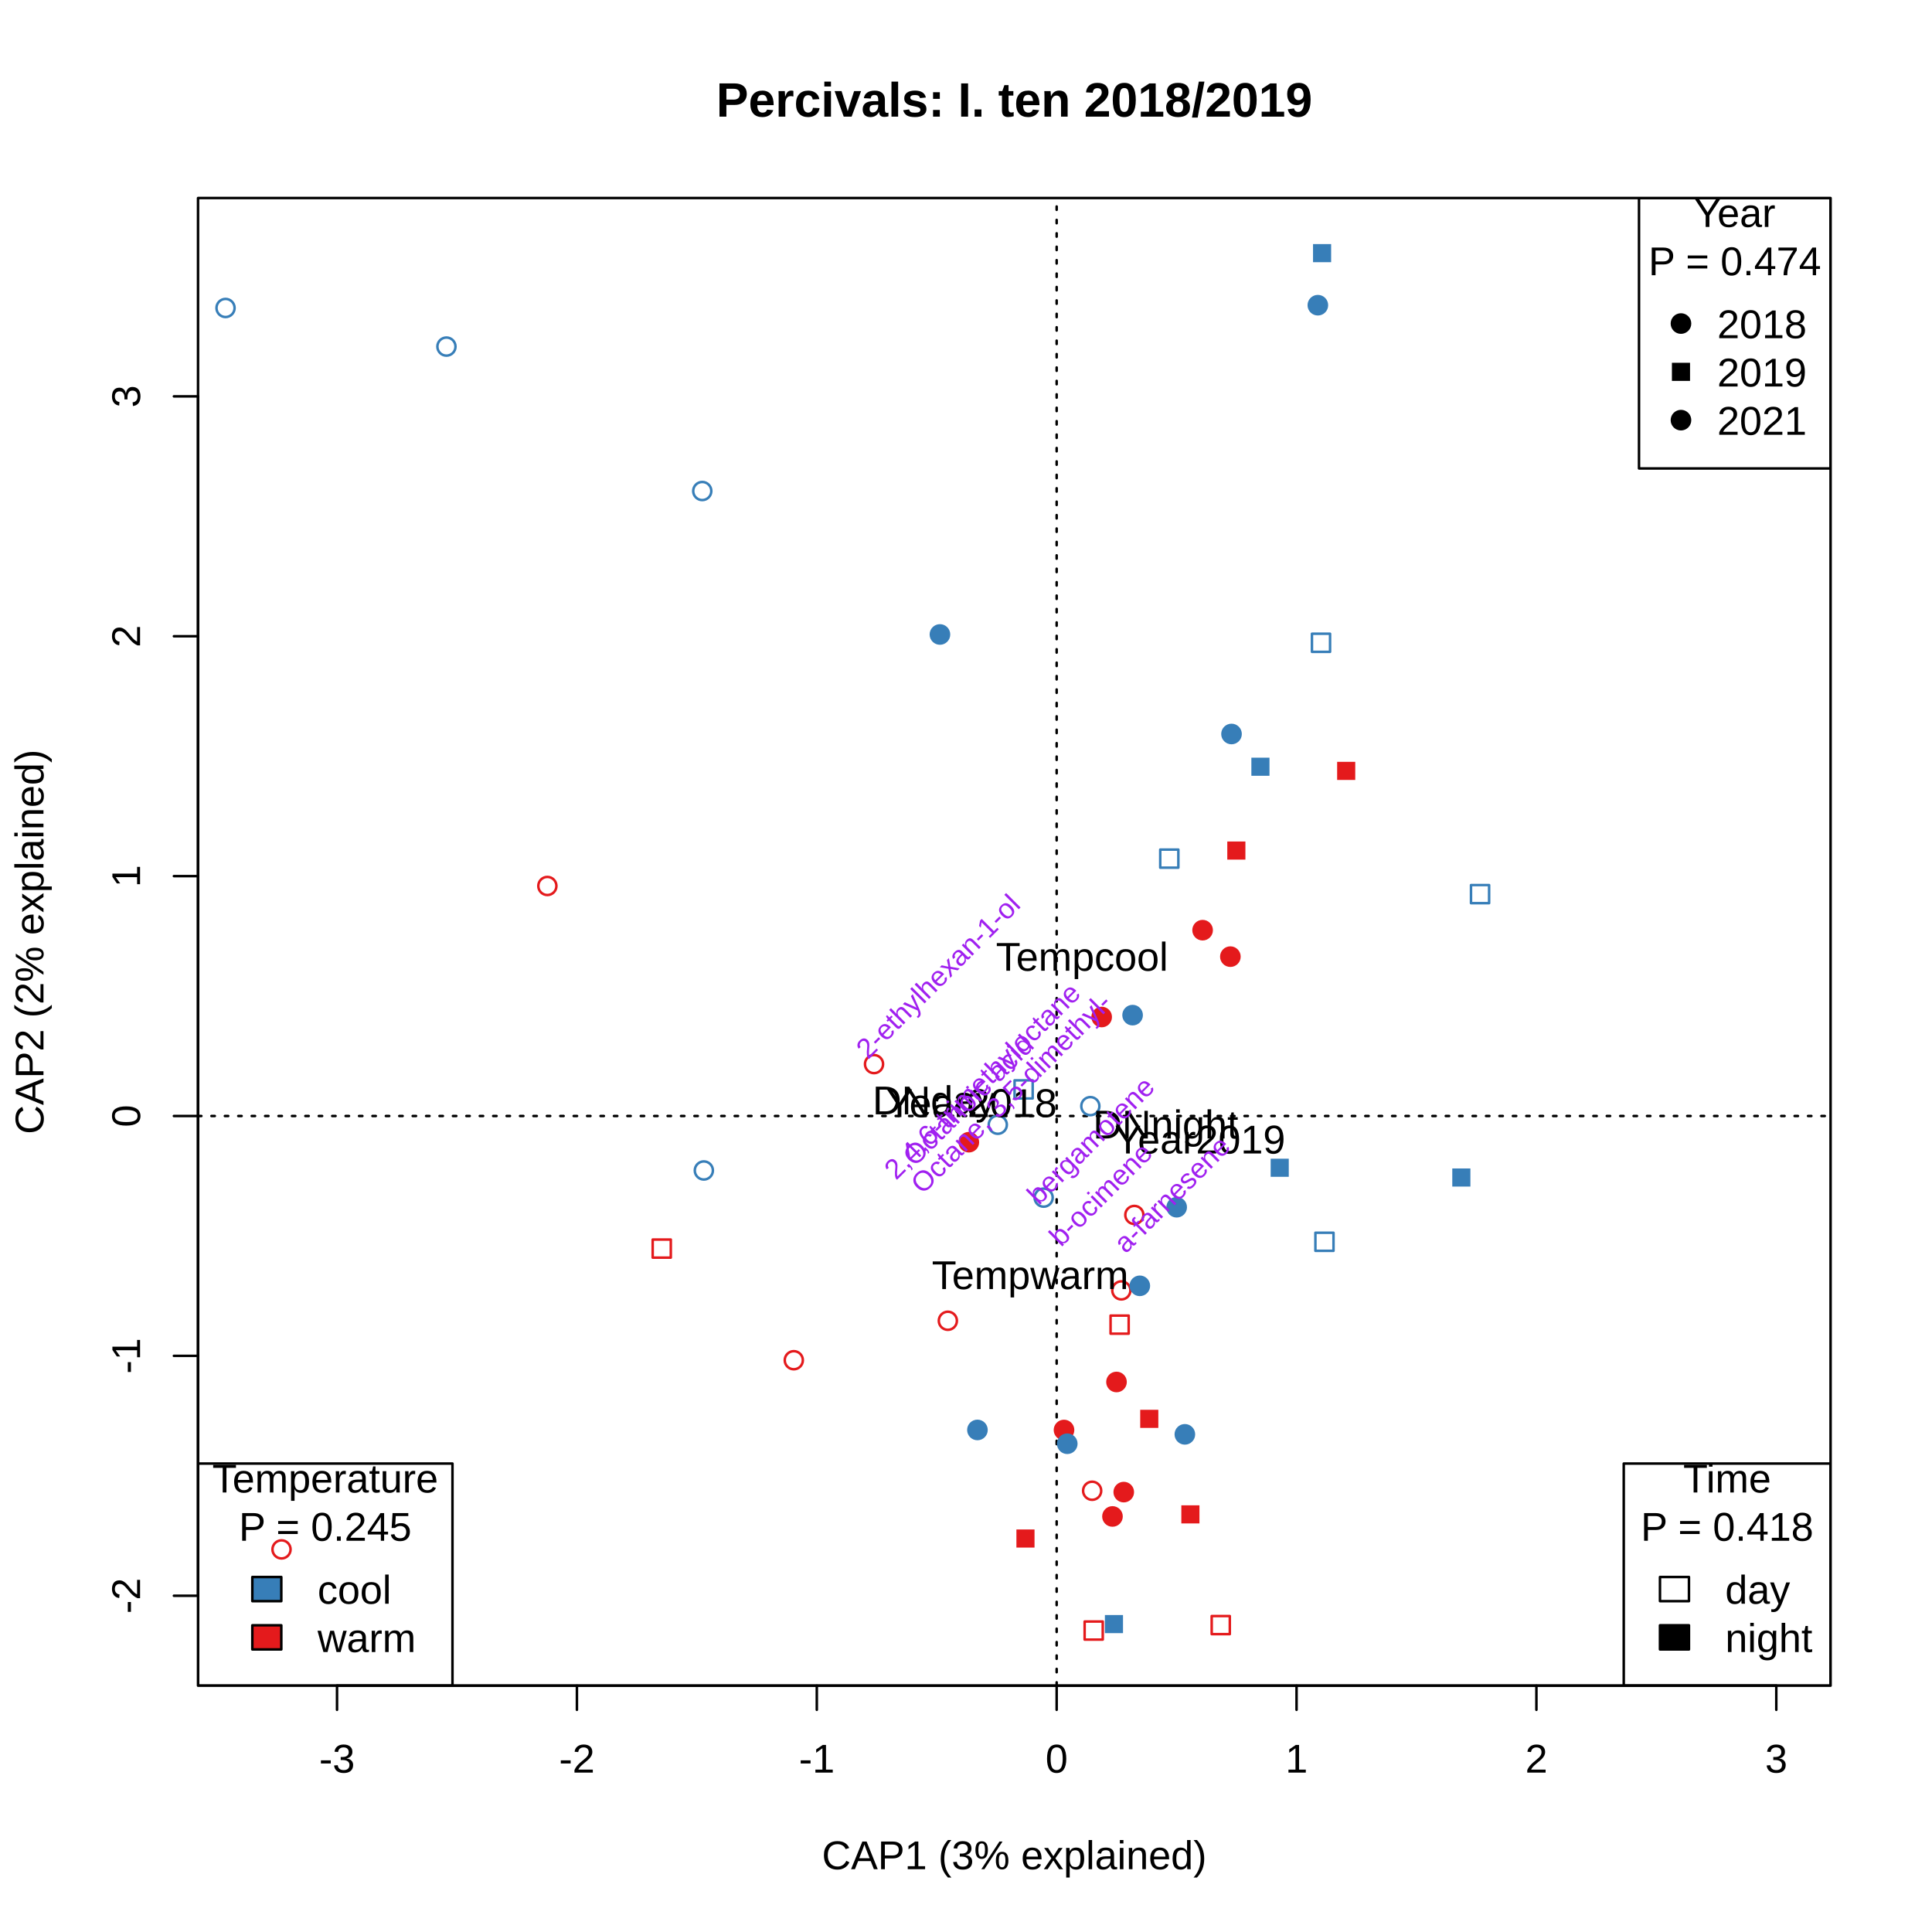
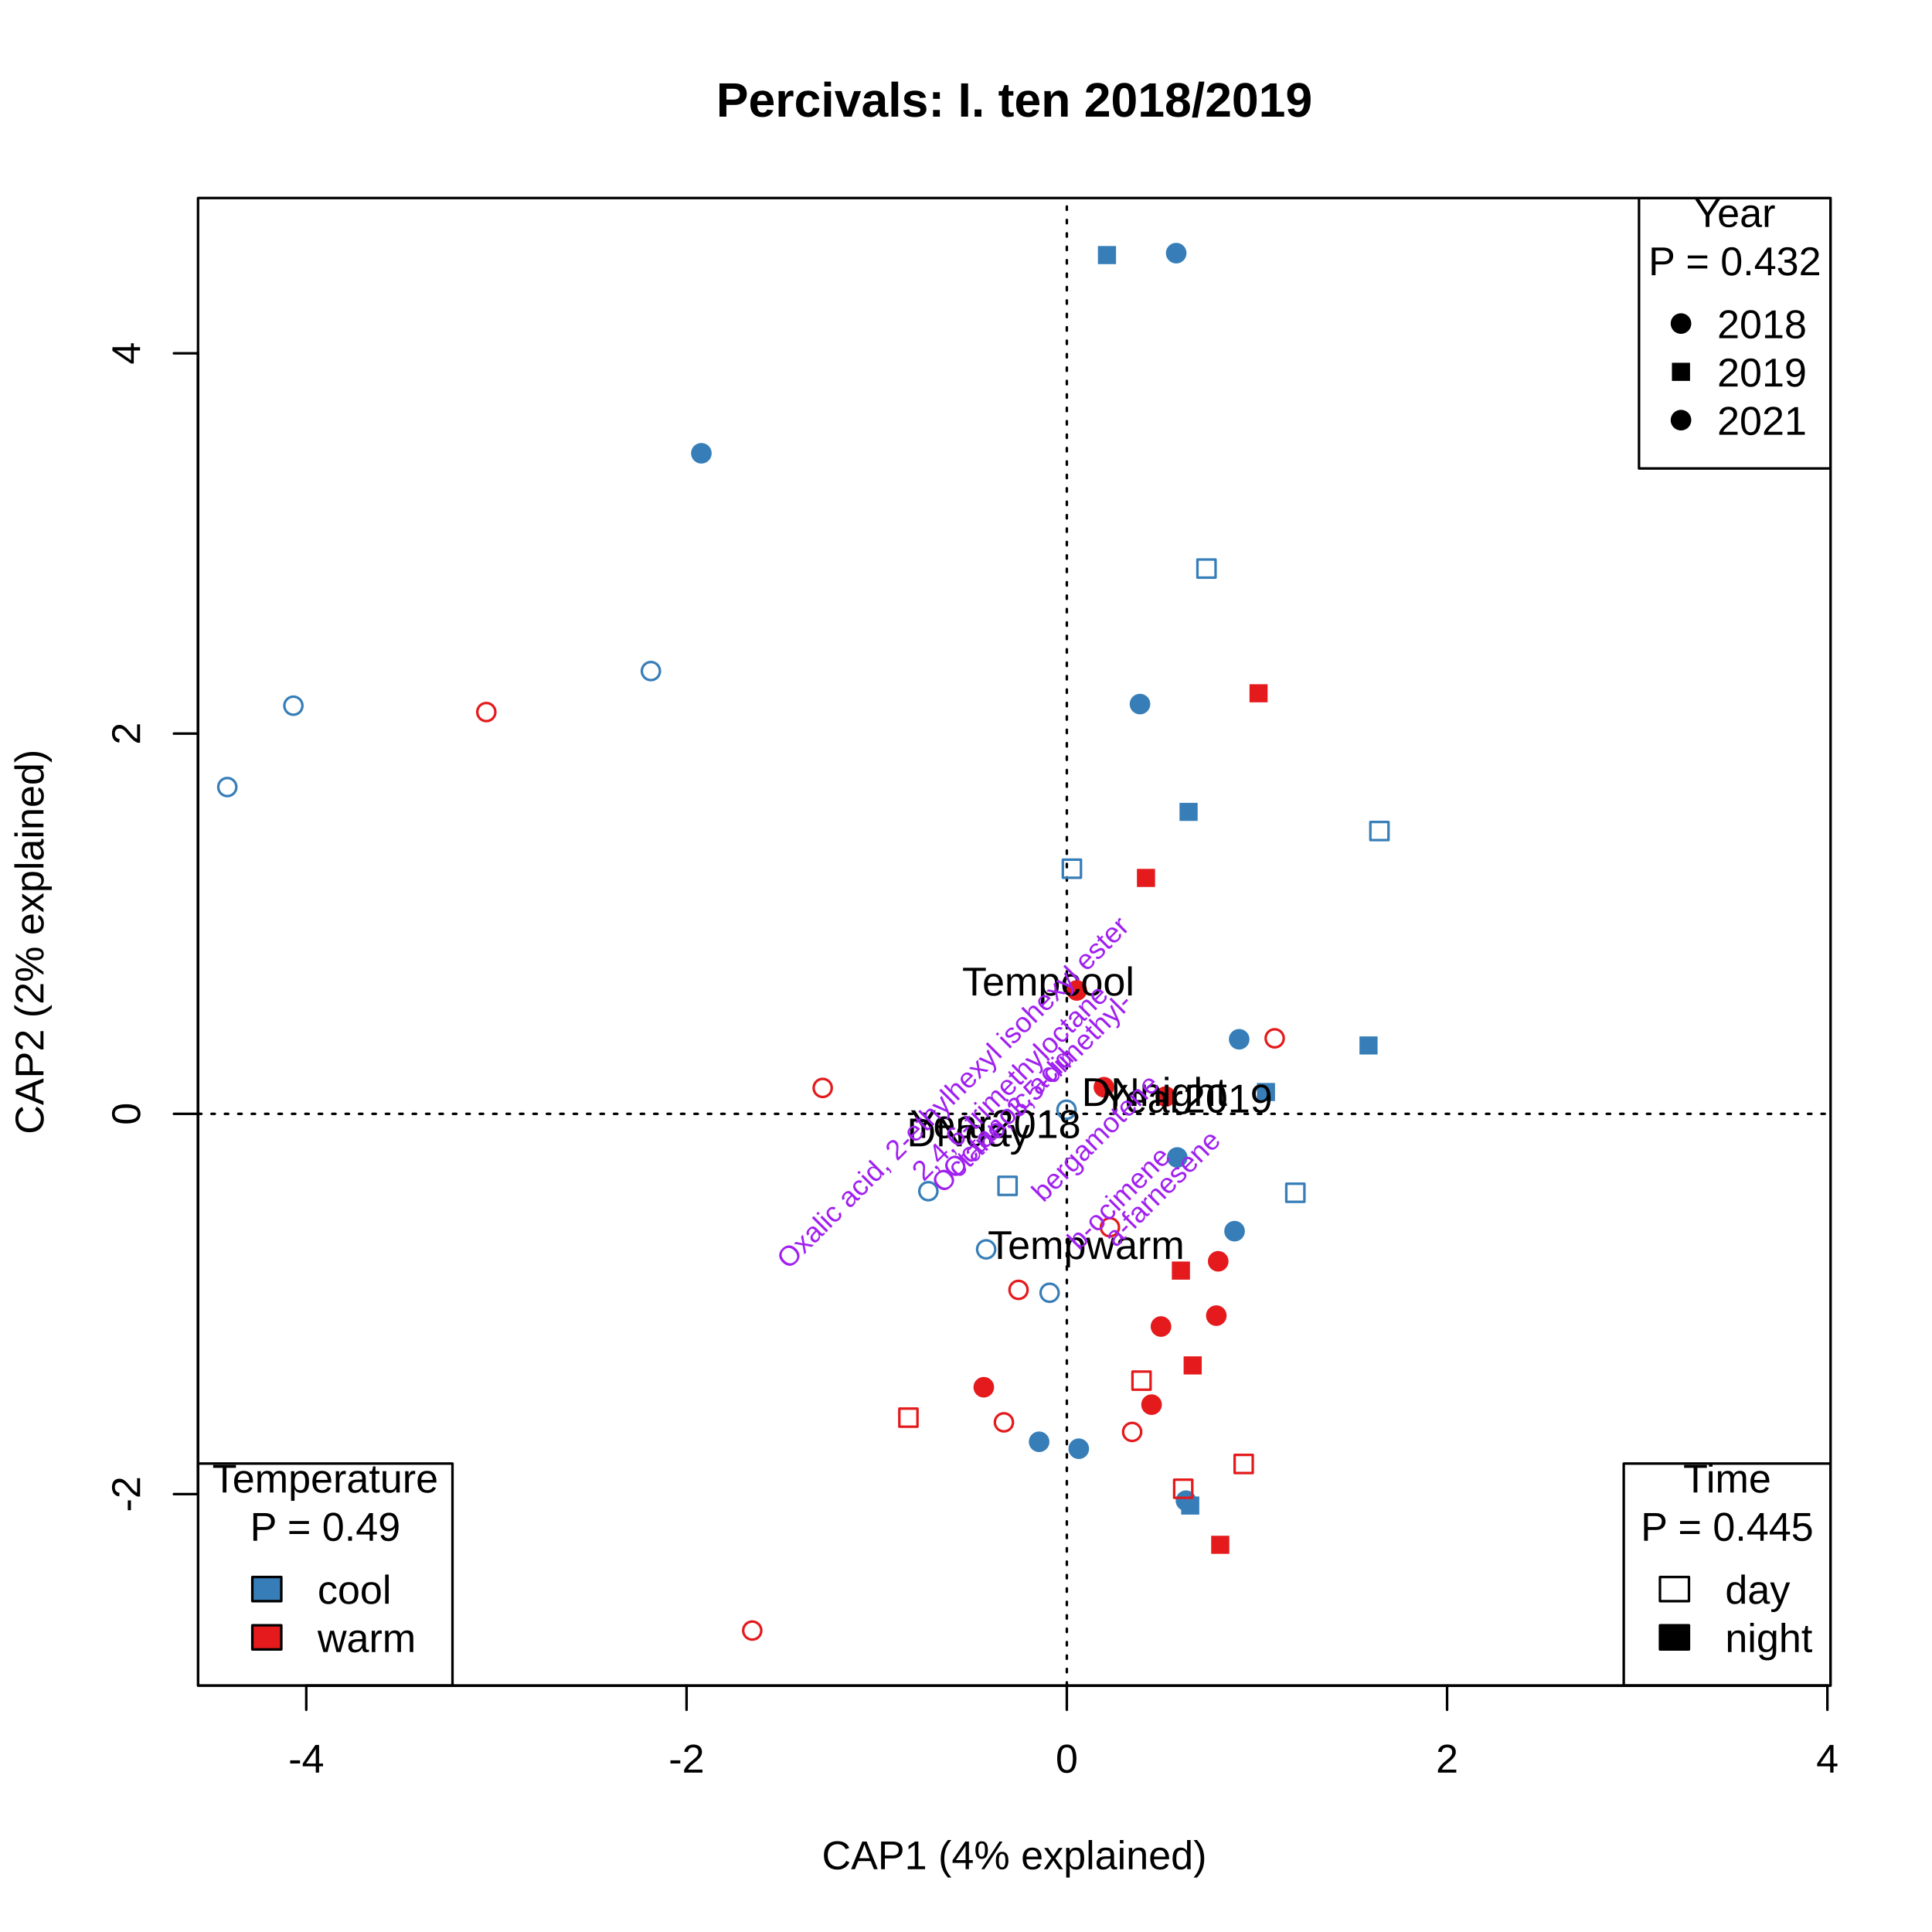
<svg xmlns="http://www.w3.org/2000/svg" class="svglite" width="576.00pt" height="576.00pt" viewBox="0 0 576.00 576.00">
  <defs>
    <style type="text/css">
    .svglite line, .svglite polyline, .svglite polygon, .svglite path, .svglite rect, .svglite circle {
      fill: none;
      stroke: #000000;
      stroke-linecap: round;
      stroke-linejoin: round;
      stroke-miterlimit: 10.00;
    }
    .svglite text {
      white-space: pre;
    }
  </style>
  </defs>
  <rect width="100%" height="100%" style="stroke: none; fill: #FFFFFF;" />
  <defs>
    <clipPath id="cpMC4wMHw1NzYuMDB8MC4wMHw1NzYuMDA=">
      <rect x="0.00" y="0.00" width="576.00" height="576.00" />
    </clipPath>
  </defs>
  <g clip-path="url(#cpMC4wMHw1NzYuMDB8MC4wMHw1NzYuMDA=)">
</g>
  <defs>
    <clipPath id="cpNTkuMDR8NTQ1Ljc2fDU5LjA0fDUwMi41Ng==">
      <rect x="59.04" y="59.04" width="486.72" height="443.52" />
    </clipPath>
  </defs>
  <g clip-path="url(#cpNTkuMDR8NTQ1Ljc2fDU5LjA0fDUwMi41Ng==)">
</g>
  <g clip-path="url(#cpMC4wMHw1NzYuMDB8MC4wMHw1NzYuMDA=)">
-     <line x1="100.48" y1="502.56" x2="529.58" y2="502.56" style="stroke-width: 0.75;" />
-     <line x1="100.48" y1="502.56" x2="100.48" y2="509.76" style="stroke-width: 0.75;" />
-     <line x1="172.00" y1="502.56" x2="172.00" y2="509.76" style="stroke-width: 0.75;" />
-     <line x1="243.52" y1="502.56" x2="243.52" y2="509.76" style="stroke-width: 0.75;" />
-     <line x1="315.03" y1="502.56" x2="315.03" y2="509.76" style="stroke-width: 0.75;" />
-     <line x1="386.55" y1="502.56" x2="386.55" y2="509.76" style="stroke-width: 0.75;" />
-     <line x1="458.06" y1="502.56" x2="458.06" y2="509.76" style="stroke-width: 0.75;" />
-     <line x1="529.58" y1="502.56" x2="529.58" y2="509.76" style="stroke-width: 0.75;" />
-     <text x="100.48" y="528.48" text-anchor="middle" style="font-size: 12.00px; font-family: &quot;Arial&quot;;">-3</text>
-     <text x="172.00" y="528.48" text-anchor="middle" style="font-size: 12.00px; font-family: &quot;Arial&quot;;">-2</text>
-     <text x="243.52" y="528.48" text-anchor="middle" style="font-size: 12.00px; font-family: &quot;Arial&quot;;">-1</text>
-     <text x="315.03" y="528.48" text-anchor="middle" style="font-size: 12.00px; font-family: &quot;Arial&quot;;">0</text>
-     <text x="386.55" y="528.48" text-anchor="middle" style="font-size: 12.00px; font-family: &quot;Arial&quot;;">1</text>
-     <text x="458.06" y="528.48" text-anchor="middle" style="font-size: 12.00px; font-family: &quot;Arial&quot;;">2</text>
-     <text x="529.58" y="528.48" text-anchor="middle" style="font-size: 12.00px; font-family: &quot;Arial&quot;;">3</text>
-     <line x1="59.04" y1="475.75" x2="59.04" y2="118.17" style="stroke-width: 0.75;" />
-     <line x1="59.04" y1="475.75" x2="51.84" y2="475.75" style="stroke-width: 0.75;" />
-     <line x1="59.04" y1="404.23" x2="51.84" y2="404.23" style="stroke-width: 0.75;" />
-     <line x1="59.04" y1="332.72" x2="51.84" y2="332.72" style="stroke-width: 0.75;" />
-     <line x1="59.04" y1="261.20" x2="51.84" y2="261.20" style="stroke-width: 0.75;" />
-     <line x1="59.04" y1="189.69" x2="51.84" y2="189.69" style="stroke-width: 0.75;" />
-     <line x1="59.04" y1="118.17" x2="51.84" y2="118.17" style="stroke-width: 0.75;" />
-     <text transform="translate(41.76,475.75) rotate(-90)" text-anchor="middle" style="font-size: 12.00px; font-family: &quot;Arial&quot;;">-2</text>
-     <text transform="translate(41.76,404.23) rotate(-90)" text-anchor="middle" style="font-size: 12.00px; font-family: &quot;Arial&quot;;">-1</text>
-     <text transform="translate(41.76,332.72) rotate(-90)" text-anchor="middle" style="font-size: 12.00px; font-family: &quot;Arial&quot;;">0</text>
-     <text transform="translate(41.76,261.20) rotate(-90)" text-anchor="middle" style="font-size: 12.00px; font-family: &quot;Arial&quot;;">1</text>
-     <text transform="translate(41.76,189.69) rotate(-90)" text-anchor="middle" style="font-size: 12.00px; font-family: &quot;Arial&quot;;">2</text>
-     <text transform="translate(41.76,118.17) rotate(-90)" text-anchor="middle" style="font-size: 12.00px; font-family: &quot;Arial&quot;;">3</text>
+     <line x1="91.31" y1="502.56" x2="544.81" y2="502.56" style="stroke-width: 0.75;" />
+     <line x1="91.31" y1="502.56" x2="91.31" y2="509.76" style="stroke-width: 0.75;" />
+     <line x1="204.69" y1="502.56" x2="204.69" y2="509.76" style="stroke-width: 0.75;" />
+     <line x1="318.06" y1="502.56" x2="318.06" y2="509.76" style="stroke-width: 0.75;" />
+     <line x1="431.43" y1="502.56" x2="431.43" y2="509.76" style="stroke-width: 0.75;" />
+     <line x1="544.81" y1="502.56" x2="544.81" y2="509.76" style="stroke-width: 0.75;" />
+     <text x="91.31" y="528.48" text-anchor="middle" style="font-size: 12.00px; font-family: &quot;Arial&quot;;">-4</text>
+     <text x="204.69" y="528.48" text-anchor="middle" style="font-size: 12.00px; font-family: &quot;Arial&quot;;">-2</text>
+     <text x="318.06" y="528.48" text-anchor="middle" style="font-size: 12.00px; font-family: &quot;Arial&quot;;">0</text>
+     <text x="431.43" y="528.48" text-anchor="middle" style="font-size: 12.00px; font-family: &quot;Arial&quot;;">2</text>
+     <text x="544.81" y="528.48" text-anchor="middle" style="font-size: 12.00px; font-family: &quot;Arial&quot;;">4</text>
+     <line x1="59.04" y1="445.45" x2="59.04" y2="105.33" style="stroke-width: 0.75;" />
+     <line x1="59.04" y1="445.45" x2="51.84" y2="445.45" style="stroke-width: 0.75;" />
+     <line x1="59.04" y1="332.08" x2="51.84" y2="332.08" style="stroke-width: 0.75;" />
+     <line x1="59.04" y1="218.71" x2="51.84" y2="218.71" style="stroke-width: 0.75;" />
+     <line x1="59.04" y1="105.33" x2="51.84" y2="105.33" style="stroke-width: 0.75;" />
+     <text transform="translate(41.76,445.45) rotate(-90)" text-anchor="middle" style="font-size: 12.00px; font-family: &quot;Arial&quot;;">-2</text>
+     <text transform="translate(41.76,332.08) rotate(-90)" text-anchor="middle" style="font-size: 12.00px; font-family: &quot;Arial&quot;;">0</text>
+     <text transform="translate(41.76,218.71) rotate(-90)" text-anchor="middle" style="font-size: 12.00px; font-family: &quot;Arial&quot;;">2</text>
+     <text transform="translate(41.76,105.33) rotate(-90)" text-anchor="middle" style="font-size: 12.00px; font-family: &quot;Arial&quot;;">4</text>
    <polygon points="59.04,502.56 545.76,502.56 545.76,59.04 59.04,59.04 " style="stroke-width: 0.75;" />
-     <text x="302.40" y="557.28" text-anchor="middle" style="font-size: 12.00px; font-family: &quot;Arial&quot;;">CAP1 (3% explained)</text>
+     <text x="302.40" y="557.28" text-anchor="middle" style="font-size: 12.00px; font-family: &quot;Arial&quot;;">CAP1 (4% explained)</text>
    <text transform="translate(12.96,280.80) rotate(-90)" text-anchor="middle" style="font-size: 12.00px; font-family: &quot;Arial&quot;;">CAP2 (2% explained)</text>
  </g>
  <g clip-path="url(#cpNTkuMDR8NTQ1Ljc2fDU5LjA0fDUwMi41Ng==)">
-     <line x1="59.04" y1="332.72" x2="545.76" y2="332.72" style="stroke-width: 0.75; stroke-dasharray: 1.00,3.00;" />
-     <line x1="315.03" y1="502.56" x2="315.03" y2="59.04" style="stroke-width: 0.75; stroke-dasharray: 1.00,3.00;" />
+     <line x1="59.04" y1="332.08" x2="545.76" y2="332.08" style="stroke-width: 0.75; stroke-dasharray: 1.00,3.00;" />
+     <line x1="318.06" y1="502.56" x2="318.06" y2="59.04" style="stroke-width: 0.75; stroke-dasharray: 1.00,3.00;" />
  </g>
  <g clip-path="url(#cpMC4wMHw1NzYuMDB8MC4wMHw1NzYuMDA=)">
    <text x="302.40" y="34.77" text-anchor="middle" style="font-size: 14.40px; font-weight: bold; font-family: &quot;Arial&quot;;">Percivals: I. ten 2018/2019</text>
  </g>
  <g clip-path="url(#cpNTkuMDR8NTQ1Ljc2fDU5LjA0fDUwMi41Ng==)">
    <rect x="59.04" y="436.34" width="75.86" height="66.22" style="stroke-width: 0.75;" />
    <rect x="75.23" y="470.16" width="8.64" height="7.20" style="stroke-width: 0.75; fill: #377EB8;" />
    <rect x="75.23" y="484.56" width="8.64" height="7.20" style="stroke-width: 0.75; fill: #E41A1C;" />
    <text x="96.97" y="444.96" text-anchor="middle" style="font-size: 12.00px; font-family: &quot;Arial&quot;;">Temperature </text>
-     <text x="96.97" y="459.36" text-anchor="middle" style="font-size: 12.00px; font-family: &quot;Arial&quot;;">P = 0.245</text>
+     <text x="96.97" y="459.36" text-anchor="middle" style="font-size: 12.00px; font-family: &quot;Arial&quot;;">P = 0.49</text>
    <text x="94.67" y="478.13" style="font-size: 12.00px; font-family: &quot;Arial&quot;;">cool</text>
    <text x="94.67" y="492.53" style="font-size: 12.00px; font-family: &quot;Arial&quot;;">warm</text>
    <rect x="484.10" y="436.34" width="61.66" height="66.22" style="stroke-width: 0.75;" />
    <rect x="494.90" y="470.16" width="8.64" height="7.20" style="stroke-width: 0.75;" />
    <rect x="494.90" y="484.56" width="8.64" height="7.20" style="stroke-width: 0.75; fill: #000000;" />
    <text x="514.93" y="444.96" text-anchor="middle" style="font-size: 12.00px; font-family: &quot;Arial&quot;;">Time </text>
-     <text x="514.93" y="459.36" text-anchor="middle" style="font-size: 12.00px; font-family: &quot;Arial&quot;;">P = 0.418</text>
+     <text x="514.93" y="459.36" text-anchor="middle" style="font-size: 12.00px; font-family: &quot;Arial&quot;;">P = 0.445</text>
    <text x="514.34" y="478.13" style="font-size: 12.00px; font-family: &quot;Arial&quot;;">day</text>
    <text x="514.34" y="492.53" style="font-size: 12.00px; font-family: &quot;Arial&quot;;">night</text>
    <rect x="488.65" y="59.04" width="57.11" height="80.62" style="stroke-width: 0.75;" />
    <circle cx="501.16" cy="96.46" r="2.70" style="stroke-width: 0.75; fill: #000000;" />
    <polygon points="498.46,113.56 503.86,113.56 503.86,108.16 498.46,108.16 " style="stroke-width: 0.75; stroke: none; fill: #000000;" />
    <circle cx="501.16" cy="125.26" r="2.70" style="stroke-width: 0.75; fill: #000000;" />
    <text x="517.21" y="67.66" text-anchor="middle" style="font-size: 12.00px; font-family: &quot;Arial&quot;;">Year </text>
-     <text x="517.21" y="82.06" text-anchor="middle" style="font-size: 12.00px; font-family: &quot;Arial&quot;;">P = 0.474</text>
+     <text x="517.21" y="82.06" text-anchor="middle" style="font-size: 12.00px; font-family: &quot;Arial&quot;;">P = 0.432</text>
    <text x="511.96" y="100.83" style="font-size: 12.00px; font-family: &quot;Arial&quot;;">2018</text>
    <text x="511.96" y="115.23" style="font-size: 12.00px; font-family: &quot;Arial&quot;;">2019</text>
    <text x="511.96" y="129.63" style="font-size: 12.00px; font-family: &quot;Arial&quot;;">2021</text>
-     <rect x="302.48" y="322.09" width="5.40" height="5.40" style="stroke-width: 0.75; stroke: #377EB8;" />
-     <polygon points="329.41,486.90 334.81,486.90 334.81,481.50 329.41,481.50 " style="stroke-width: 0.75; stroke: none; fill: #377EB8;" />
-     <circle cx="209.84" cy="348.96" r="2.70" style="stroke-width: 0.75; stroke: #377EB8;" />
-     <circle cx="67.24" cy="91.82" r="2.70" style="stroke-width: 0.75; stroke: #377EB8;" />
-     <circle cx="337.67" cy="302.65" r="2.70" style="stroke-width: 0.75; stroke: #377EB8; fill: #377EB8;" />
-     <circle cx="353.25" cy="427.63" r="2.70" style="stroke-width: 0.75; stroke: #377EB8; fill: #377EB8;" />
-     <rect x="345.91" y="253.29" width="5.40" height="5.40" style="stroke-width: 0.75; stroke: #377EB8;" />
-     <polygon points="391.46,78.17 396.86,78.17 396.86,72.77 391.46,72.77 " style="stroke-width: 0.75; stroke: none; fill: #377EB8;" />
-     <circle cx="325.61" cy="444.45" r="2.70" style="stroke-width: 0.75; stroke: #E41A1C;" />
-     <circle cx="163.19" cy="264.14" r="2.70" style="stroke-width: 0.75; stroke: #E41A1C;" />
-     <circle cx="288.85" cy="340.53" r="2.70" style="stroke-width: 0.75; stroke: #E41A1C; fill: #E41A1C;" />
-     <circle cx="366.82" cy="285.21" r="2.70" style="stroke-width: 0.75; stroke: #E41A1C; fill: #E41A1C;" />
-     <polygon points="373.08,231.29 378.48,231.29 378.48,225.89 373.08,225.89 " style="stroke-width: 0.75; stroke: none; fill: #377EB8;" />
-     <rect x="323.37" y="483.43" width="5.40" height="5.40" style="stroke-width: 0.75; stroke: #E41A1C;" />
-     <polygon points="339.94,425.71 345.34,425.71 345.34,420.31 339.94,420.31 " style="stroke-width: 0.75; stroke: none; fill: #E41A1C;" />
-     <polygon points="303.03,461.39 308.43,461.39 308.43,455.99 303.03,455.99 " style="stroke-width: 0.75; stroke: none; fill: #E41A1C;" />
-     <rect x="194.59" y="369.55" width="5.40" height="5.40" style="stroke-width: 0.75; stroke: #E41A1C;" />
-     <polygon points="352.20,454.19 357.60,454.19 357.60,448.79 352.20,448.79 " style="stroke-width: 0.75; stroke: none; fill: #E41A1C;" />
-     <circle cx="236.66" cy="405.53" r="2.70" style="stroke-width: 0.75; stroke: #E41A1C;" />
-     <circle cx="260.58" cy="317.25" r="2.70" style="stroke-width: 0.75; stroke: #E41A1C;" />
-     <circle cx="317.22" cy="426.34" r="2.70" style="stroke-width: 0.75; stroke: #E41A1C; fill: #E41A1C;" />
-     <circle cx="358.54" cy="277.32" r="2.70" style="stroke-width: 0.75; stroke: #E41A1C; fill: #E41A1C;" />
-     <circle cx="83.93" cy="461.93" r="2.70" style="stroke-width: 0.75; stroke: #E41A1C;" />
-     <circle cx="331.67" cy="452.11" r="2.70" style="stroke-width: 0.75; stroke: #E41A1C; fill: #E41A1C;" />
-     <rect x="361.25" y="481.80" width="5.40" height="5.40" style="stroke-width: 0.75; stroke: #E41A1C;" />
-     <polygon points="365.90,256.28 371.30,256.28 371.30,250.88 365.90,250.88 " style="stroke-width: 0.75; stroke: none; fill: #E41A1C;" />
-     <circle cx="282.59" cy="393.77" r="2.70" style="stroke-width: 0.75; stroke: #E41A1C;" />
-     <circle cx="334.31" cy="384.71" r="2.70" style="stroke-width: 0.75; stroke: #E41A1C;" />
-     <circle cx="332.87" cy="412.02" r="2.70" style="stroke-width: 0.75; stroke: #E41A1C; fill: #E41A1C;" />
-     <circle cx="328.45" cy="303.21" r="2.70" style="stroke-width: 0.75; stroke: #E41A1C; fill: #E41A1C;" />
-     <rect x="392.17" y="367.52" width="5.40" height="5.40" style="stroke-width: 0.75; stroke: #377EB8;" />
-     <polygon points="378.83,350.85 384.23,350.85 384.23,345.45 378.83,345.45 " style="stroke-width: 0.75; stroke: none; fill: #377EB8;" />
-     <circle cx="338.19" cy="362.22" r="2.70" style="stroke-width: 0.75; stroke: #E41A1C;" />
-     <circle cx="335.03" cy="444.85" r="2.70" style="stroke-width: 0.75; stroke: #E41A1C; fill: #E41A1C;" />
-     <rect x="331.10" y="392.22" width="5.40" height="5.40" style="stroke-width: 0.75; stroke: #E41A1C;" />
-     <polygon points="398.65,232.53 404.05,232.53 404.05,227.13 398.65,227.13 " style="stroke-width: 0.75; stroke: none; fill: #E41A1C;" />
-     <circle cx="325.07" cy="329.78" r="2.70" style="stroke-width: 0.75; stroke: #377EB8;" />
-     <circle cx="209.37" cy="146.39" r="2.70" style="stroke-width: 0.75; stroke: #377EB8;" />
-     <circle cx="339.82" cy="383.35" r="2.70" style="stroke-width: 0.75; stroke: #377EB8; fill: #377EB8;" />
-     <circle cx="367.16" cy="218.83" r="2.70" style="stroke-width: 0.75; stroke: #377EB8; fill: #377EB8;" />
-     <rect x="391.14" y="188.94" width="5.40" height="5.40" style="stroke-width: 0.75; stroke: #377EB8;" />
-     <rect x="438.56" y="263.87" width="5.40" height="5.40" style="stroke-width: 0.75; stroke: #377EB8;" />
-     <polygon points="432.98,353.76 438.38,353.76 438.38,348.36 432.98,348.36 " style="stroke-width: 0.75; stroke: none; fill: #377EB8;" />
-     <circle cx="280.23" cy="189.16" r="2.70" style="stroke-width: 0.75; stroke: #377EB8; fill: #377EB8;" />
-     <circle cx="133.10" cy="103.33" r="2.70" style="stroke-width: 0.75; stroke: #377EB8;" />
-     <circle cx="350.81" cy="359.92" r="2.70" style="stroke-width: 0.75; stroke: #377EB8; fill: #377EB8;" />
-     <circle cx="291.41" cy="426.32" r="2.70" style="stroke-width: 0.75; stroke: #377EB8; fill: #377EB8;" />
-     <circle cx="297.48" cy="335.33" r="2.70" style="stroke-width: 0.75; stroke: #377EB8;" />
-     <circle cx="311.15" cy="357.06" r="2.70" style="stroke-width: 0.75; stroke: #377EB8;" />
-     <circle cx="318.19" cy="430.43" r="2.70" style="stroke-width: 0.75; stroke: #377EB8; fill: #377EB8;" />
-     <circle cx="392.90" cy="90.99" r="2.70" style="stroke-width: 0.75; stroke: #377EB8; fill: #377EB8;" />
-     <text x="289.66" y="333.04" text-anchor="middle" style="font-size: 12.00px; font-family: &quot;Arial&quot;;">Year2018</text>
-     <text x="357.76" y="343.90" text-anchor="middle" style="font-size: 12.00px; font-family: &quot;Arial&quot;;">Year2019</text>
-     <text x="278.47" y="332.22" text-anchor="middle" style="font-size: 12.00px; font-family: &quot;Arial&quot;;">DNday</text>
-     <text x="347.53" y="339.42" text-anchor="middle" style="font-size: 12.00px; font-family: &quot;Arial&quot;;">DNnight</text>
-     <text x="322.60" y="289.41" text-anchor="middle" style="font-size: 12.00px; font-family: &quot;Arial&quot;;">Tempcool</text>
-     <text x="307.15" y="384.32" text-anchor="middle" style="font-size: 12.00px; font-family: &quot;Arial&quot;;">Tempwarm</text>
-     <text transform="translate(351.44,358.10) rotate(-45)" text-anchor="middle" style="font-size: 8.40px;fill: #A020F0; font-family: &quot;Arial&quot;;">a-farnesene</text>
-     <text transform="translate(318.08,339.54) rotate(-45)" text-anchor="middle" style="font-size: 8.40px;fill: none; font-family: &quot;Arial&quot;;">b-myrcene</text>
-     <text transform="translate(330.19,358.11) rotate(-45)" text-anchor="middle" style="font-size: 8.40px;fill: #A020F0; font-family: &quot;Arial&quot;;">b-ocimene</text>
-     <text transform="translate(317.32,331.08) rotate(-45)" text-anchor="middle" style="font-size: 8.40px;fill: none; font-family: &quot;Arial&quot;;">.gamma.-Terpinene</text>
-     <text transform="translate(317.55,336.10) rotate(-45)" text-anchor="middle" style="font-size: 8.40px;fill: none; font-family: &quot;Arial&quot;;">a-pinene</text>
-     <text transform="translate(327.21,342.03) rotate(-45)" text-anchor="middle" style="font-size: 8.40px;fill: #A020F0; font-family: &quot;Arial&quot;;">bergamotene</text>
-     <text transform="translate(319.94,335.36) rotate(-45)" text-anchor="middle" style="font-size: 8.40px;fill: none; font-family: &quot;Arial&quot;;">(E)-4-oxohex-2-enal  </text>
-     <text transform="translate(313.49,333.42) rotate(-45)" text-anchor="middle" style="font-size: 8.40px;fill: none; font-family: &quot;Arial&quot;;">(E)-4,8-Dimethylnona-1,3,7-triene</text>
-     <text transform="translate(313.44,335.40) rotate(-45)" text-anchor="middle" style="font-size: 8.40px;fill: none; font-family: &quot;Arial&quot;;">1-Decanol, 2-hexyl-</text>
-     <text transform="translate(281.71,293.11) rotate(-45)" text-anchor="middle" style="font-size: 8.40px;fill: #A020F0; font-family: &quot;Arial&quot;;">2-ethylhexan-1-ol  </text>
-     <text transform="translate(311.12,335.62) rotate(-45)" text-anchor="middle" style="font-size: 8.40px;fill: none; font-family: &quot;Arial&quot;;">(E)-hex-2-enal  </text>
-     <text transform="translate(313.39,332.50) rotate(-45)" text-anchor="middle" style="font-size: 8.40px;fill: none; font-family: &quot;Arial&quot;;">(2E)-2,7-dimethylocta-2,6-dien-1-ol  </text>
-     <text transform="translate(321.32,334.53) rotate(-45)" text-anchor="middle" style="font-size: 8.40px;fill: none; font-family: &quot;Arial&quot;;">(E)-hex-3-en-1-ol</text>
-     <text transform="translate(317.43,335.80) rotate(-45)" text-anchor="middle" style="font-size: 8.40px;fill: none; font-family: &quot;Arial&quot;;">[(E)-hex-3-enyl] acetate</text>
-     <text transform="translate(319.06,329.96) rotate(-45)" text-anchor="middle" style="font-size: 8.40px;fill: none; font-family: &quot;Arial&quot;;">pseudoionone</text>
-     <text transform="translate(313.14,332.41) rotate(-45)" text-anchor="middle" style="font-size: 8.40px;fill: none; font-family: &quot;Arial&quot;;">(Z)-hex-4-en-1-ol</text>
-     <text transform="translate(316.91,334.57) rotate(-45)" text-anchor="middle" style="font-size: 8.40px;fill: none; font-family: &quot;Arial&quot;;">[(Z)-hex-3-enyl] butanoate</text>
-     <text transform="translate(318.80,333.92) rotate(-45)" text-anchor="middle" style="font-size: 8.40px;fill: none; font-family: &quot;Arial&quot;;">Carbonic acid, nonyl prop-1-en-2-yl ester</text>
-     <text transform="translate(323.09,334.19) rotate(-45)" text-anchor="middle" style="font-size: 8.40px;fill: none; font-family: &quot;Arial&quot;;">b-caryophyllene</text>
-     <text transform="translate(327.41,331.72) rotate(-45)" text-anchor="middle" style="font-size: 8.40px;fill: none; font-family: &quot;Arial&quot;;">D-limonene</text>
-     <text transform="translate(325.89,338.07) rotate(-45)" text-anchor="middle" style="font-size: 8.40px;fill: none; font-family: &quot;Arial&quot;;">Dodecane, 4,6-dimethyl-</text>
-     <text transform="translate(318.45,335.35) rotate(-45)" text-anchor="middle" style="font-size: 8.40px;fill: none; font-family: &quot;Arial&quot;;">a-terpineol</text>
-     <text transform="translate(313.00,337.58) rotate(-45)" text-anchor="middle" style="font-size: 8.40px;fill: none; font-family: &quot;Arial&quot;;">linalool</text>
-     <text transform="translate(294.88,324.30) rotate(-45)" text-anchor="middle" style="font-size: 8.40px;fill: #A020F0; font-family: &quot;Arial&quot;;">2,4,6-trimethyloctane  </text>
-     <text transform="translate(303.47,327.90) rotate(-45)" text-anchor="middle" style="font-size: 8.40px;fill: #A020F0; font-family: &quot;Arial&quot;;">Octane, 3,5-dimethyl-</text>
-     <text transform="translate(290.69,330.05) rotate(-45)" text-anchor="middle" style="font-size: 8.40px;fill: #A020F0; font-family: &quot;Arial&quot;;">Octanoic acid</text>
-     <text transform="translate(326.72,340.12) rotate(-45)" text-anchor="middle" style="font-size: 8.40px;fill: none; font-family: &quot;Arial&quot;;">petasitene</text>
-     <text transform="translate(312.12,336.61) rotate(-45)" text-anchor="middle" style="font-size: 8.40px;fill: none; font-family: &quot;Arial&quot;;">b-ocimene.1</text>
-     <text transform="translate(314.88,335.39) rotate(-45)" text-anchor="middle" style="font-size: 8.40px;fill: none; font-family: &quot;Arial&quot;;">3-methylbutanal oxime</text>
+     <rect x="297.69" y="350.85" width="5.40" height="5.40" style="stroke-width: 0.75; stroke: #377EB8;" />
+     <polygon points="352.15,451.56 357.55,451.56 357.55,446.16 352.15,446.16 " style="stroke-width: 0.75; stroke: none; fill: #377EB8;" />
+     <circle cx="276.78" cy="355.14" r="2.70" style="stroke-width: 0.75; stroke: #377EB8;" />
+     <circle cx="67.77" cy="234.65" r="2.70" style="stroke-width: 0.75; stroke: #377EB8;" />
+     <circle cx="369.44" cy="309.85" r="2.70" style="stroke-width: 0.75; stroke: #377EB8; fill: #377EB8;" />
+     <circle cx="353.58" cy="447.41" r="2.70" style="stroke-width: 0.75; stroke: #377EB8; fill: #377EB8;" />
+     <rect x="316.87" y="256.29" width="5.40" height="5.40" style="stroke-width: 0.75; stroke: #377EB8;" />
+     <polygon points="327.33,78.75 332.73,78.75 332.73,73.35 327.33,73.35 " style="stroke-width: 0.75; stroke: none; fill: #377EB8;" />
+     <circle cx="337.53" cy="426.91" r="2.70" style="stroke-width: 0.75; stroke: #E41A1C;" />
+     <circle cx="144.99" cy="212.29" r="2.70" style="stroke-width: 0.75; stroke: #E41A1C;" />
+     <circle cx="293.30" cy="413.59" r="2.70" style="stroke-width: 0.75; stroke: #E41A1C; fill: #E41A1C;" />
+     <circle cx="347.53" cy="326.93" r="2.70" style="stroke-width: 0.75; stroke: #E41A1C; fill: #E41A1C;" />
+     <polygon points="351.66,244.75 357.06,244.75 357.06,239.35 351.66,239.35 " style="stroke-width: 0.75; stroke: none; fill: #377EB8;" />
+     <rect x="350.06" y="441.15" width="5.40" height="5.40" style="stroke-width: 0.75; stroke: #E41A1C;" />
+     <polygon points="349.37,381.51 354.77,381.51 354.77,376.11 349.37,376.11 " style="stroke-width: 0.75; stroke: none; fill: #E41A1C;" />
+     <polygon points="352.88,409.78 358.28,409.78 358.28,404.38 352.88,404.38 " style="stroke-width: 0.75; stroke: none; fill: #E41A1C;" />
+     <rect x="268.13" y="419.95" width="5.40" height="5.40" style="stroke-width: 0.75; stroke: #E41A1C;" />
+     <polygon points="361.10,463.26 366.50,463.26 366.50,457.86 361.10,457.86 " style="stroke-width: 0.75; stroke: none; fill: #E41A1C;" />
+     <circle cx="303.66" cy="384.56" r="2.70" style="stroke-width: 0.75; stroke: #E41A1C;" />
+     <circle cx="245.28" cy="324.35" r="2.70" style="stroke-width: 0.75; stroke: #E41A1C;" />
+     <circle cx="363.19" cy="376.04" r="2.70" style="stroke-width: 0.75; stroke: #E41A1C; fill: #E41A1C;" />
+     <circle cx="321.03" cy="295.29" r="2.70" style="stroke-width: 0.75; stroke: #E41A1C; fill: #E41A1C;" />
+     <circle cx="224.27" cy="486.13" r="2.70" style="stroke-width: 0.75; stroke: #E41A1C;" />
+     <circle cx="343.32" cy="418.78" r="2.70" style="stroke-width: 0.75; stroke: #E41A1C; fill: #E41A1C;" />
+     <rect x="368.09" y="433.76" width="5.40" height="5.40" style="stroke-width: 0.75; stroke: #E41A1C;" />
+     <polygon points="338.96,264.44 344.36,264.44 344.36,259.04 338.96,259.04 " style="stroke-width: 0.75; stroke: none; fill: #E41A1C;" />
+     <circle cx="299.30" cy="424.05" r="2.70" style="stroke-width: 0.75; stroke: #E41A1C;" />
+     <circle cx="380.03" cy="309.56" r="2.70" style="stroke-width: 0.75; stroke: #E41A1C;" />
+     <circle cx="346.13" cy="395.49" r="2.70" style="stroke-width: 0.75; stroke: #E41A1C; fill: #E41A1C;" />
+     <circle cx="329.11" cy="324.13" r="2.70" style="stroke-width: 0.75; stroke: #E41A1C; fill: #E41A1C;" />
+     <rect x="383.49" y="352.91" width="5.40" height="5.40" style="stroke-width: 0.75; stroke: #377EB8;" />
+     <polygon points="374.73,328.27 380.13,328.27 380.13,322.87 374.73,322.87 " style="stroke-width: 0.75; stroke: none; fill: #377EB8;" />
+     <circle cx="330.91" cy="365.89" r="2.70" style="stroke-width: 0.75; stroke: #E41A1C;" />
+     <circle cx="362.63" cy="392.24" r="2.70" style="stroke-width: 0.75; stroke: #E41A1C; fill: #E41A1C;" />
+     <rect x="337.63" y="408.92" width="5.40" height="5.40" style="stroke-width: 0.75; stroke: #E41A1C;" />
+     <polygon points="372.52,209.39 377.92,209.39 377.92,203.99 372.52,203.99 " style="stroke-width: 0.75; stroke: none; fill: #E41A1C;" />
+     <circle cx="317.96" cy="330.85" r="2.70" style="stroke-width: 0.75; stroke: #377EB8;" />
+     <circle cx="194.05" cy="200.07" r="2.70" style="stroke-width: 0.75; stroke: #377EB8;" />
+     <circle cx="368.07" cy="367.06" r="2.70" style="stroke-width: 0.75; stroke: #377EB8; fill: #377EB8;" />
+     <circle cx="339.87" cy="209.91" r="2.70" style="stroke-width: 0.75; stroke: #377EB8; fill: #377EB8;" />
+     <rect x="357.00" y="166.81" width="5.40" height="5.40" style="stroke-width: 0.75; stroke: #377EB8;" />
+     <rect x="408.56" y="245.06" width="5.40" height="5.40" style="stroke-width: 0.75; stroke: #377EB8;" />
+     <polygon points="405.31,314.39 410.71,314.39 410.71,308.99 405.31,308.99 " style="stroke-width: 0.75; stroke: none; fill: #377EB8;" />
+     <circle cx="209.10" cy="135.14" r="2.70" style="stroke-width: 0.75; stroke: #377EB8; fill: #377EB8;" />
+     <circle cx="87.47" cy="210.39" r="2.70" style="stroke-width: 0.75; stroke: #377EB8;" />
+     <circle cx="350.99" cy="345.08" r="2.70" style="stroke-width: 0.75; stroke: #377EB8; fill: #377EB8;" />
+     <circle cx="309.80" cy="429.85" r="2.70" style="stroke-width: 0.75; stroke: #377EB8; fill: #377EB8;" />
+     <circle cx="294.01" cy="372.48" r="2.70" style="stroke-width: 0.75; stroke: #377EB8;" />
+     <circle cx="312.93" cy="385.42" r="2.70" style="stroke-width: 0.75; stroke: #377EB8;" />
+     <circle cx="321.62" cy="431.92" r="2.70" style="stroke-width: 0.75; stroke: #377EB8; fill: #377EB8;" />
+     <circle cx="350.67" cy="75.47" r="2.70" style="stroke-width: 0.75; stroke: #377EB8; fill: #377EB8;" />
+     <text x="296.76" y="339.27" text-anchor="middle" style="font-size: 12.00px; font-family: &quot;Arial&quot;;">Year2018</text>
+     <text x="353.94" y="331.69" text-anchor="middle" style="font-size: 12.00px; font-family: &quot;Arial&quot;;">Year2019</text>
+     <text x="288.70" y="341.76" text-anchor="middle" style="font-size: 12.00px; font-family: &quot;Arial&quot;;">DNday</text>
+     <text x="344.16" y="329.73" text-anchor="middle" style="font-size: 12.00px; font-family: &quot;Arial&quot;;">DNnight</text>
+     <text x="312.53" y="296.79" text-anchor="middle" style="font-size: 12.00px; font-family: &quot;Arial&quot;;">Tempcool</text>
+     <text x="323.81" y="375.35" text-anchor="middle" style="font-size: 12.00px; font-family: &quot;Arial&quot;;">Tempwarm</text>
+     <text transform="translate(348.49,356.30) rotate(-45)" text-anchor="middle" style="font-size: 8.40px;fill: #A020F0; font-family: &quot;Arial&quot;;">a-farnesene</text>
+     <text transform="translate(322.24,339.26) rotate(-45)" text-anchor="middle" style="font-size: 8.40px;fill: none; font-family: &quot;Arial&quot;;">b-myrcene</text>
+     <text transform="translate(335.56,359.16) rotate(-45)" text-anchor="middle" style="font-size: 8.40px;fill: #A020F0; font-family: &quot;Arial&quot;;">b-ocimene</text>
+     <text transform="translate(319.05,328.59) rotate(-45)" text-anchor="middle" style="font-size: 8.40px;fill: none; font-family: &quot;Arial&quot;;">.gamma.-Terpinene</text>
+     <text transform="translate(320.65,333.50) rotate(-45)" text-anchor="middle" style="font-size: 8.40px;fill: none; font-family: &quot;Arial&quot;;">a-pinene</text>
+     <text transform="translate(328.59,341.20) rotate(-45)" text-anchor="middle" style="font-size: 8.40px;fill: #A020F0; font-family: &quot;Arial&quot;;">bergamotene</text>
+     <text transform="translate(317.47,333.18) rotate(-45)" text-anchor="middle" style="font-size: 8.40px;fill: none; font-family: &quot;Arial&quot;;">(E)-4,8-Dimethylnona-1,3,7-triene</text>
+     <text transform="translate(318.10,336.07) rotate(-45)" text-anchor="middle" style="font-size: 8.40px;fill: none; font-family: &quot;Arial&quot;;">1-Decanol, 2-hexyl-</text>
+     <text transform="translate(321.21,331.66) rotate(-45)" text-anchor="middle" style="font-size: 8.40px;fill: none; font-family: &quot;Arial&quot;;">1,2-Cyclooctanediol, trans-</text>
+     <text transform="translate(317.65,333.81) rotate(-45)" text-anchor="middle" style="font-size: 8.40px;fill: none; font-family: &quot;Arial&quot;;">(1Z,4Z,7Z)-1,5,9,9-tetramethylcycloundeca-1,4,7-triene</text>
+     <text transform="translate(316.75,336.89) rotate(-45)" text-anchor="middle" style="font-size: 8.40px;fill: none; font-family: &quot;Arial&quot;;">(E)-hex-2-enal  </text>
+     <text transform="translate(316.67,338.16) rotate(-45)" text-anchor="middle" style="font-size: 8.40px;fill: none; font-family: &quot;Arial&quot;;">2-Undecene, 3-methyl-, (Z)-</text>
+     <text transform="translate(317.04,331.97) rotate(-45)" text-anchor="middle" style="font-size: 8.40px;fill: none; font-family: &quot;Arial&quot;;">(2E)-2,7-dimethylocta-2,6-dien-1-ol  </text>
+     <text transform="translate(322.57,332.72) rotate(-45)" text-anchor="middle" style="font-size: 8.40px;fill: none; font-family: &quot;Arial&quot;;">(E)-hex-3-en-1-ol</text>
+     <text transform="translate(320.61,335.53) rotate(-45)" text-anchor="middle" style="font-size: 8.40px;fill: none; font-family: &quot;Arial&quot;;">[(E)-hex-3-enyl] acetate</text>
+     <text transform="translate(319.68,326.70) rotate(-45)" text-anchor="middle" style="font-size: 8.40px;fill: none; font-family: &quot;Arial&quot;;">pseudoionone</text>
+     <text transform="translate(316.93,331.78) rotate(-45)" text-anchor="middle" style="font-size: 8.40px;fill: none; font-family: &quot;Arial&quot;;">(Z)-hex-4-en-1-ol</text>
+     <text transform="translate(319.70,333.72) rotate(-45)" text-anchor="middle" style="font-size: 8.40px;fill: none; font-family: &quot;Arial&quot;;">methyl benzoate</text>
+     <text transform="translate(318.09,334.30) rotate(-45)" text-anchor="middle" style="font-size: 8.40px;fill: none; font-family: &quot;Arial&quot;;">Bicyclo[7.2.0]undec-4-ene, 4,11,11-trimethyl-8-methylene-</text>
+     <text transform="translate(319.79,333.89) rotate(-45)" text-anchor="middle" style="font-size: 8.40px;fill: none; font-family: &quot;Arial&quot;;">[(Z)-hex-3-enyl] butanoate</text>
+     <text transform="translate(320.83,332.49) rotate(-45)" text-anchor="middle" style="font-size: 8.40px;fill: none; font-family: &quot;Arial&quot;;">Carbonic acid, nonyl prop-1-en-2-yl ester</text>
+     <text transform="translate(323.35,331.24) rotate(-45)" text-anchor="middle" style="font-size: 8.40px;fill: none; font-family: &quot;Arial&quot;;">b-caryophyllene</text>
+     <text transform="translate(320.07,335.32) rotate(-45)" text-anchor="middle" style="font-size: 8.40px;fill: none; font-family: &quot;Arial&quot;;">Cyclopropane, nonyl-</text>
+     <text transform="translate(326.46,336.64) rotate(-45)" text-anchor="middle" style="font-size: 8.40px;fill: none; font-family: &quot;Arial&quot;;">Dodecane, 4,6-dimethyl-</text>
+     <text transform="translate(321.10,334.68) rotate(-45)" text-anchor="middle" style="font-size: 8.40px;fill: none; font-family: &quot;Arial&quot;;">a-terpineol</text>
+     <text transform="translate(318.50,338.84) rotate(-45)" text-anchor="middle" style="font-size: 8.40px;fill: none; font-family: &quot;Arial&quot;;">linalool</text>
+     <text transform="translate(303.11,324.75) rotate(-45)" text-anchor="middle" style="font-size: 8.40px;fill: #A020F0; font-family: &quot;Arial&quot;;">2,4,6-trimethyloctane  </text>
+     <text transform="translate(309.58,327.75) rotate(-45)" text-anchor="middle" style="font-size: 8.40px;fill: #A020F0; font-family: &quot;Arial&quot;;">Octane, 3,5-dimethyl-</text>
+     <text transform="translate(302.55,333.93) rotate(-45)" text-anchor="middle" style="font-size: 8.40px;fill: #A020F0; font-family: &quot;Arial&quot;;">Octanoic acid</text>
+     <text transform="translate(286.09,327.69) rotate(-45)" text-anchor="middle" style="font-size: 8.40px;fill: #A020F0; font-family: &quot;Arial&quot;;">Oxalic acid, 2-ethylhexyl isohexyl ester</text>
+     <text transform="translate(327.67,339.33) rotate(-45)" text-anchor="middle" style="font-size: 8.40px;fill: none; font-family: &quot;Arial&quot;;">petasitene</text>
+     <text transform="translate(325.82,332.76) rotate(-45)" text-anchor="middle" style="font-size: 8.40px;fill: none; font-family: &quot;Arial&quot;;">trans-a-bergamotene</text>
+     <text transform="translate(317.68,336.70) rotate(-45)" text-anchor="middle" style="font-size: 8.40px;fill: none; font-family: &quot;Arial&quot;;">b-ocimene.1</text>
+     <text transform="translate(312.69,327.53) rotate(-45)" text-anchor="middle" style="font-size: 8.40px;fill: none; font-family: &quot;Arial&quot;;">Undecane, 2-methyl-</text>
+     <text transform="translate(319.08,332.49) rotate(-45)" text-anchor="middle" style="font-size: 8.40px;fill: none; font-family: &quot;Arial&quot;;">a-copaene</text>
+     <text transform="translate(319.70,332.48) rotate(-45)" text-anchor="middle" style="font-size: 8.40px;fill: none; font-family: &quot;Arial&quot;;">Benzyl nitrile</text>
+     <text transform="translate(318.93,335.60) rotate(-45)" text-anchor="middle" style="font-size: 8.40px;fill: none; font-family: &quot;Arial&quot;;">3-methylbutanal oxime</text>
  </g>
</svg>
